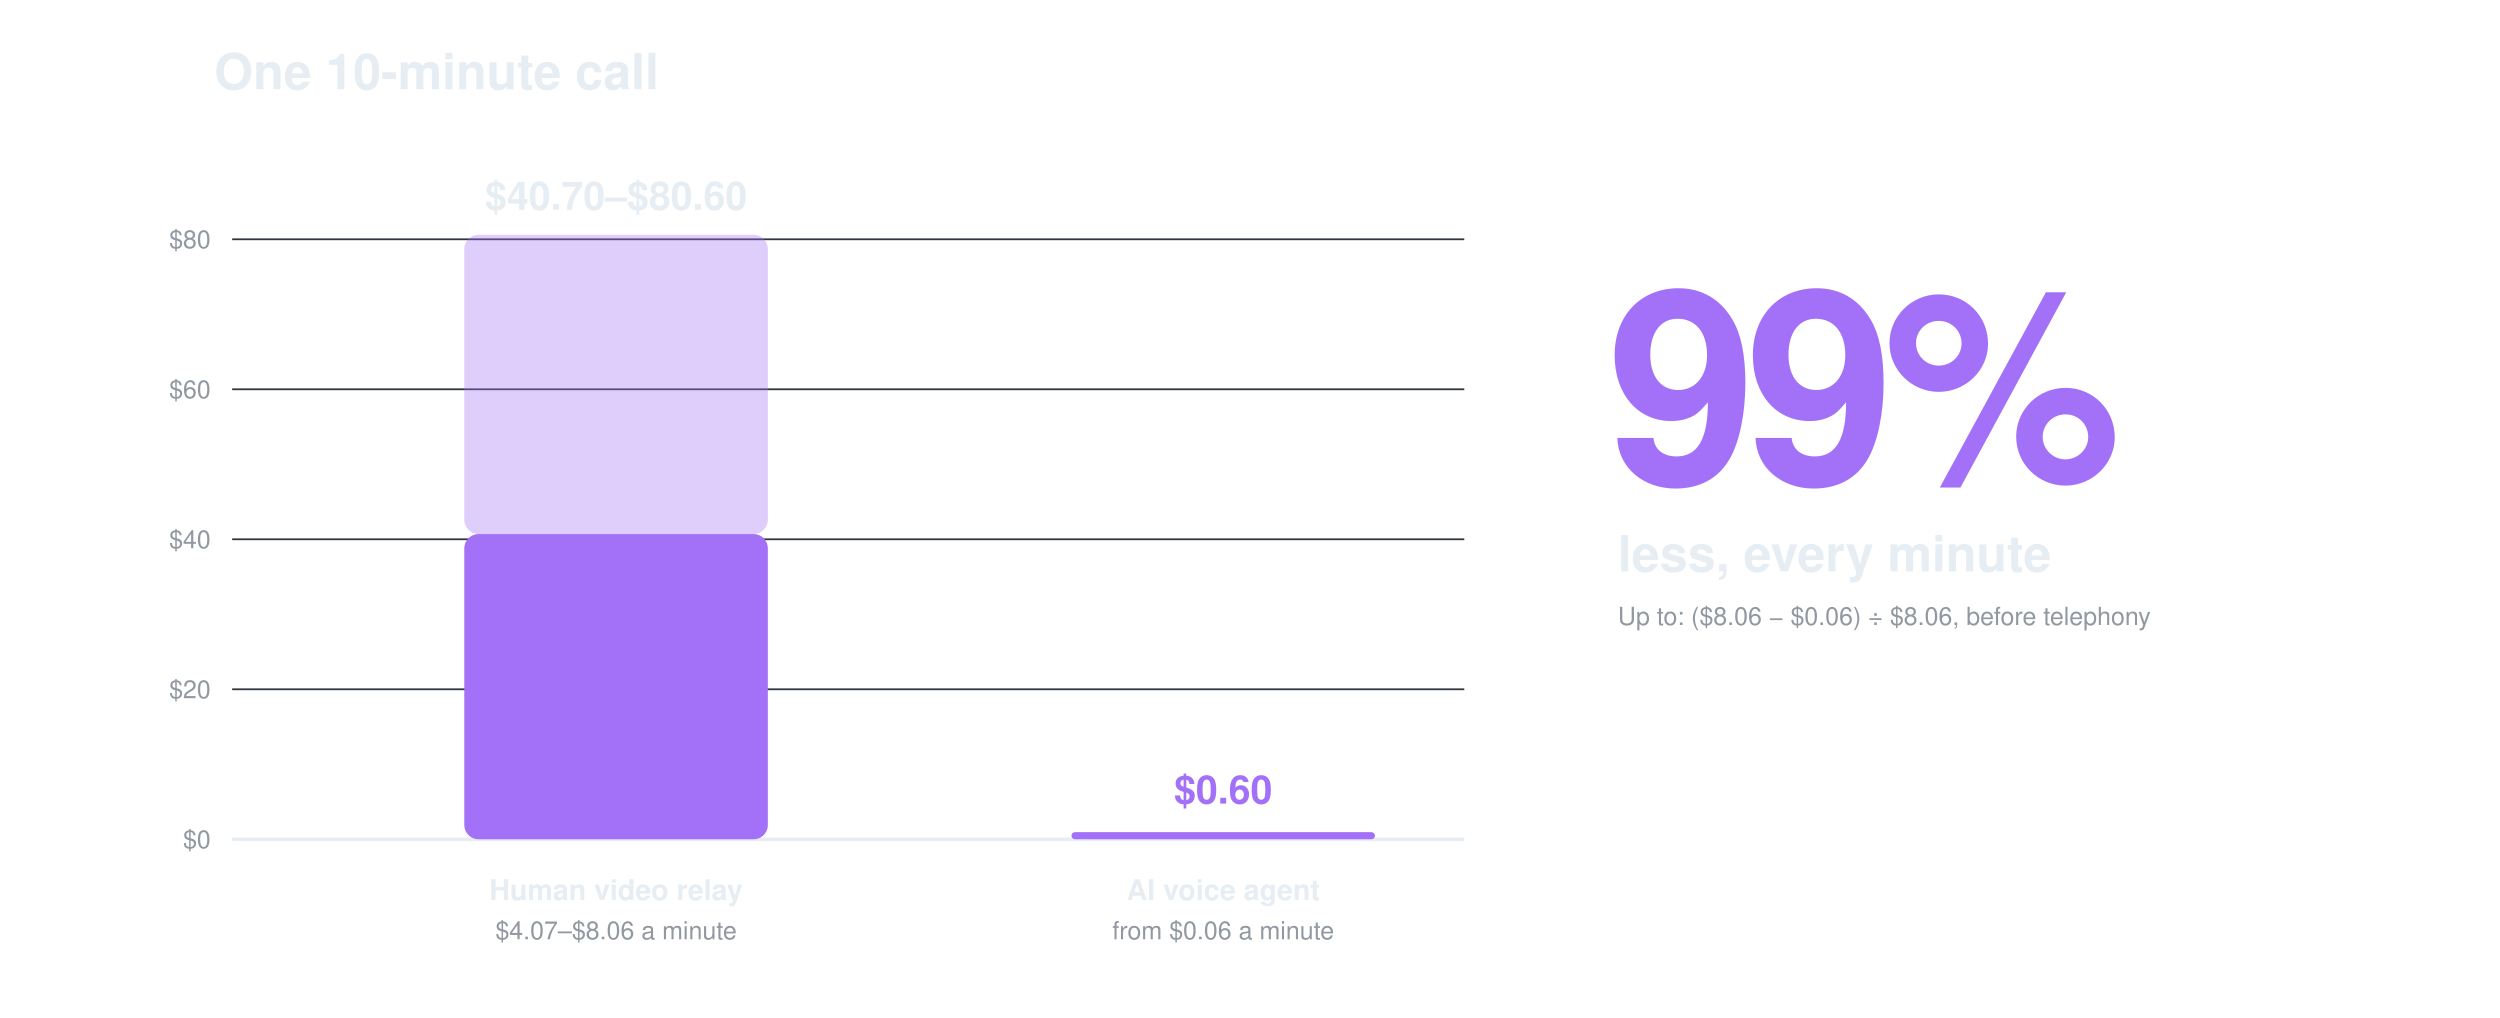
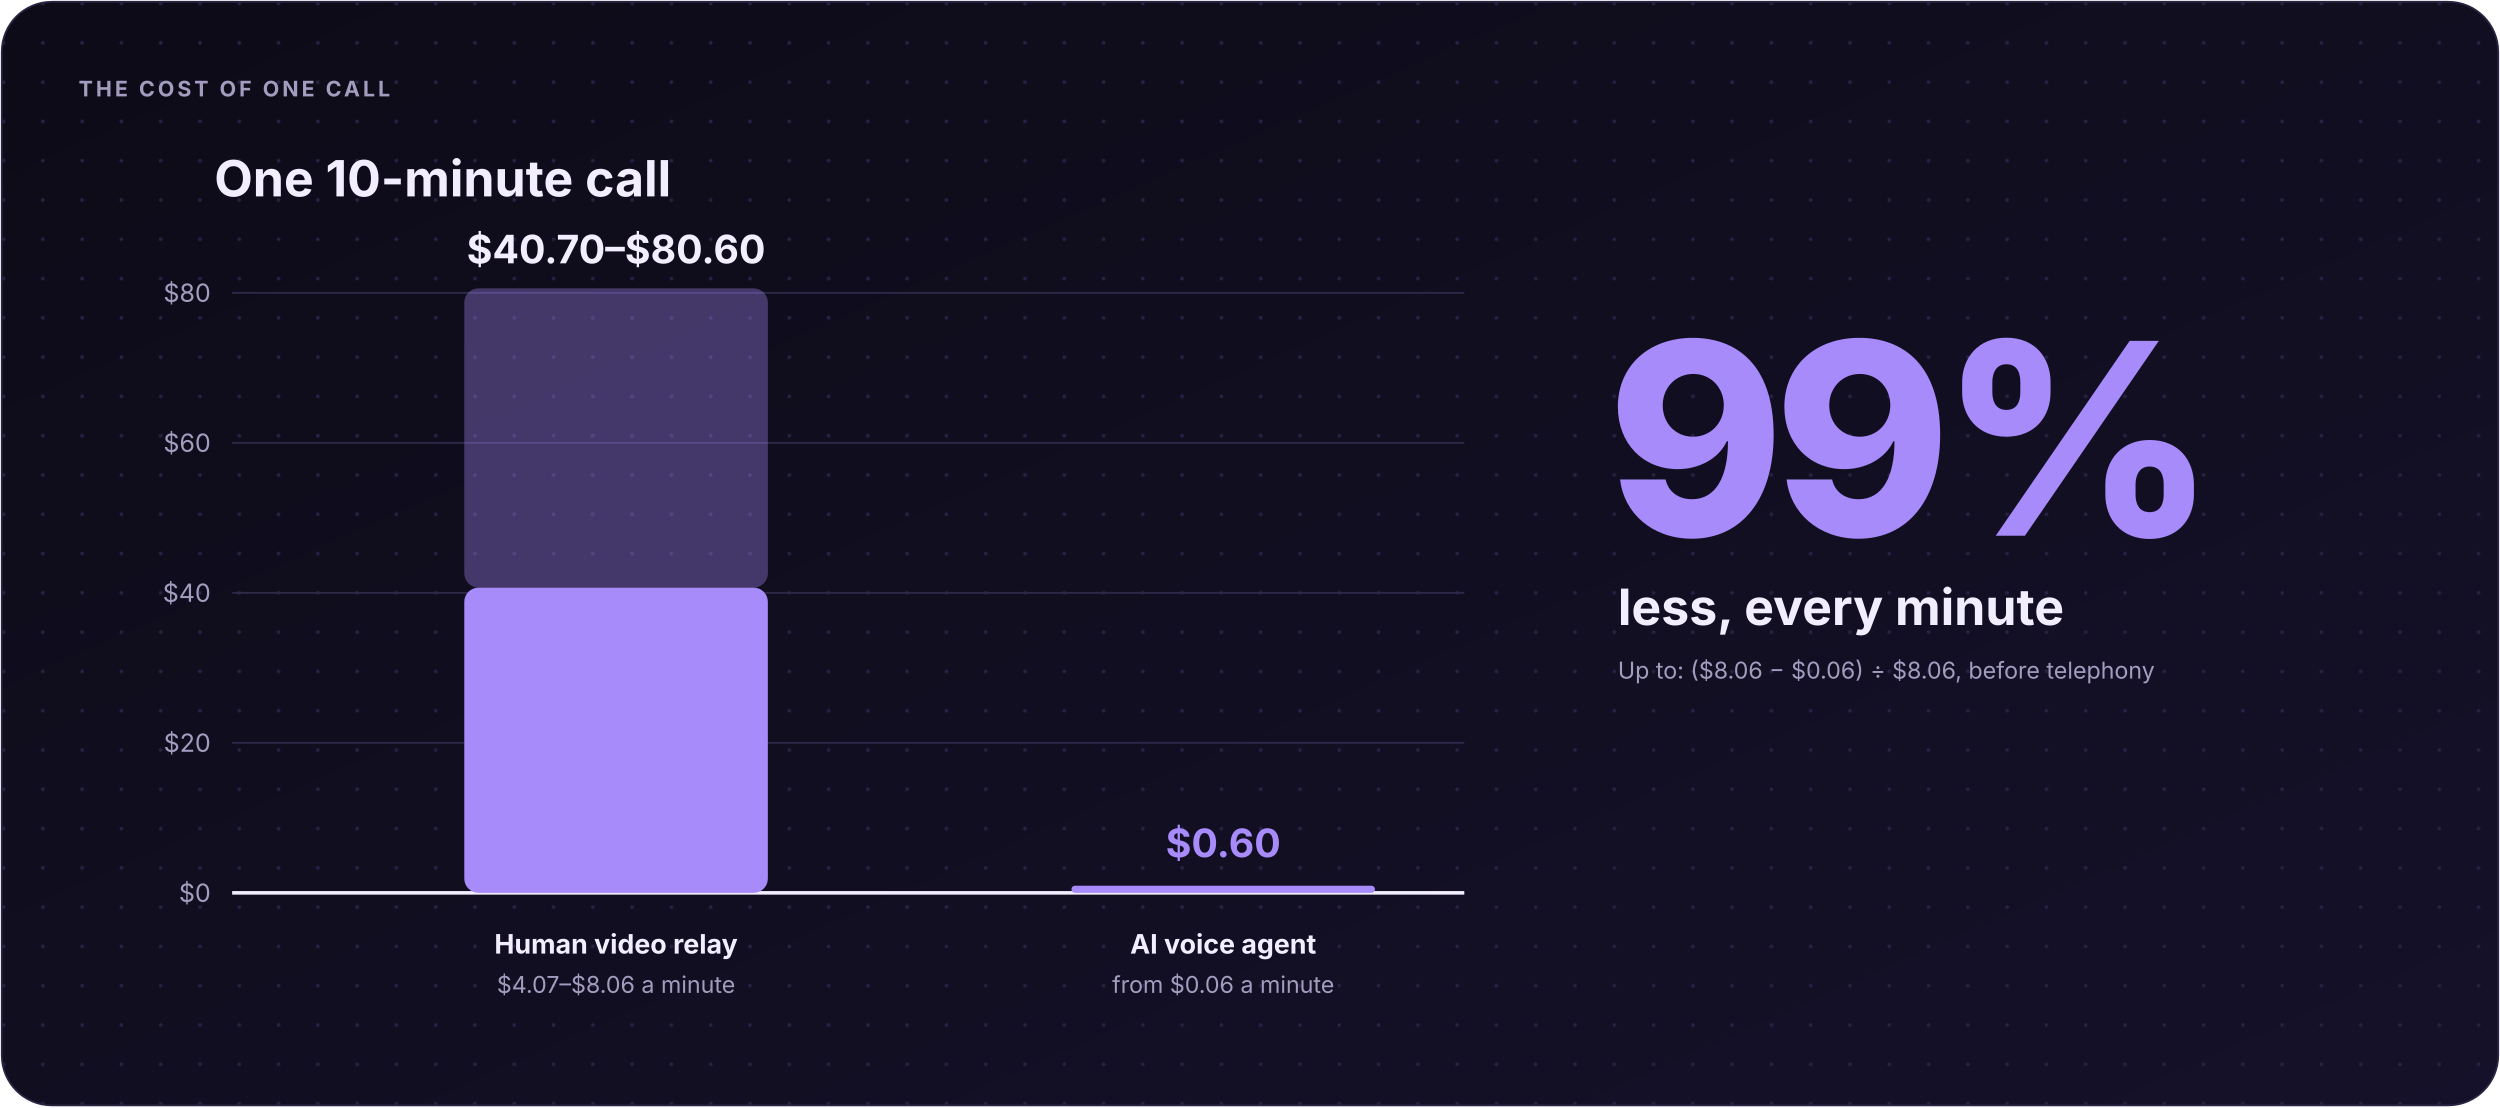
- <svg xmlns="http://www.w3.org/2000/svg" width="1400" height="570" viewBox="0 0 1400 570" role="img">
-   <style>text{font-family:-apple-system, BlinkMacSystemFont, 'Segoe UI', Helvetica, Arial, sans-serif}.zone{font-size:13px;font-weight:700;letter-spacing:.12em;fill:#9198A1}.title{font-size:24px;font-weight:700;fill:#E6EDF3}.sub{font-size:14px;fill:#9198A1}.row{font-size:16px;fill:#E6EDF3}.chip{font-size:12.5px;font-weight:600;fill:#9198A1}.lab{font-size:12.5px;font-weight:700;fill:#9198A1}@keyframes grow{0%{transform:scaleY(0)}14%{transform:scaleY(1)}94%{transform:scaleY(1);opacity:1}100%{transform:scaleY(1);opacity:0}}.g1{transform-box:fill-box;transform-origin:bottom;animation:grow 10.0s cubic-bezier(.2,.8,.2,1) infinite}@keyframes grow2{0%,12%{transform:scaleY(0)}26%{transform:scaleY(1)}94%{transform:scaleY(1);opacity:1}100%{transform:scaleY(1);opacity:0}}.g2{transform-box:fill-box;transform-origin:bottom;animation:grow2 10.0s cubic-bezier(.2,.8,.2,1) infinite}@keyframes show{0%,28%{opacity:0}34%,94%{opacity:1}100%{opacity:0}}.show{animation:show 10.0s ease-out infinite}.big{font-size:150px;font-weight:800;fill:#A371F7;letter-spacing:-6px}.val{font-size:22px;font-weight:700;fill:#E6EDF3}.axis{font-size:14px;fill:#9198A1}.h2{font-size:28px;font-weight:700;fill:#E6EDF3}</style>
-   <text class="h2" x="120" y="50">One 10-minute call</text>
-   <line x1="130" y1="470.0" x2="820" y2="470.0" stroke="#E6EDF3" stroke-width="2" />
-   <text class="axis" x="118" y="475.0" text-anchor="end">$0</text>
-   <line x1="130" y1="386.0" x2="820" y2="386.0" stroke="#30363D" stroke-width="1" />
-   <text class="axis" x="118" y="391.0" text-anchor="end">$20</text>
-   <line x1="130" y1="302.0" x2="820" y2="302.0" stroke="#30363D" stroke-width="1" />
-   <text class="axis" x="118" y="307.0" text-anchor="end">$40</text>
-   <line x1="130" y1="218.0" x2="820" y2="218.0" stroke="#30363D" stroke-width="1" />
-   <text class="axis" x="118" y="223.0" text-anchor="end">$60</text>
-   <line x1="130" y1="134.0" x2="820" y2="134.0" stroke="#30363D" stroke-width="1" />
-   <text class="axis" x="118" y="139.0" text-anchor="end">$80</text>
-   <rect class="g1" x="260" y="299.06" width="170" height="170.94" rx="8" fill="#A371F7" />
-   <rect class="g2" x="260" y="131.48" width="170" height="167.58" rx="8" fill="#A371F7" fill-opacity=".35" />
-   <rect class="g1" x="600" y="466" width="170" height="4" rx="2" fill="#A371F7" />
-   <text class="val show" x="345.0" y="117.48" text-anchor="middle">$40.70–$80.60</text>
-   <text class="val show" x="685.0" y="450" text-anchor="middle" style="fill:#A371F7">$0.60</text>
-   <text class="row" x="345.0" y="504" text-anchor="middle" style="font-weight:700">Human video relay</text>
-   <text class="sub" x="345.0" y="526" text-anchor="middle">$4.07–$8.06 a minute</text>
-   <text class="row" x="685.0" y="504" text-anchor="middle" style="font-weight:700">AI voice agent</text>
-   <text class="sub" x="685.0" y="526" text-anchor="middle">from $0.06 a minute</text>
+ <svg xmlns="http://www.w3.org/2000/svg" width="1400" height="620" viewBox="0 0 1400 620" role="img">
+   <style>text{font-family:-apple-system, BlinkMacSystemFont, 'Segoe UI', Inter, Helvetica, Arial, sans-serif}.t1{font-size:19px;font-weight:700;fill:#F2EEFF}.t2{font-size:15px;font-weight:650;fill:#F2EEFF}.s{font-size:13px;fill:#A39CBF}.eye{font-size:12px;font-weight:700;letter-spacing:.14em;fill:#A39CBF}@keyframes breathe{0%,100%{transform:scaleY(1)}50%{transform:scaleY(.7)}}.breathe{transform-box:fill-box;transform-origin:center;animation:breathe 1.6s cubic-bezier(.77,0,.175,1) infinite}@keyframes grow{0%{transform:scaleY(0.02)}14%{transform:scaleY(1)}94%{transform:scaleY(1);opacity:1}100%{transform:scaleY(1);opacity:0}}.g1{transform-box:fill-box;transform-origin:bottom;animation:grow 10.0s cubic-bezier(.23,1,.32,1) infinite}@keyframes grow2{0%,12%{transform:scaleY(0.02)}26%{transform:scaleY(1)}94%{transform:scaleY(1);opacity:1}100%{transform:scaleY(1);opacity:0}}.g2{transform-box:fill-box;transform-origin:bottom;animation:grow2 10.0s cubic-bezier(.23,1,.32,1) infinite}@keyframes show{0%,28%{opacity:0}34%,94%{opacity:1}100%{opacity:0}}.show{animation:show 10.0s cubic-bezier(.23,1,.32,1) infinite}.big{font-size:150px;font-weight:800;fill:#A78BFA;letter-spacing:-6px}.val{font-size:22px;font-weight:700;fill:#F2EEFF}.axis{font-size:14px;fill:#A39CBF}.h2{font-size:28px;font-weight:700;fill:#F2EEFF}@media (prefers-reduced-motion:reduce){.g1,.g2,.show{animation:none;opacity:1;transform:none}}@media (prefers-reduced-motion:reduce){.mv{display:none}.breathe{animation:none}}</style>
+   <defs>
+     <linearGradient id="bg" x1="0" y1="0" x2="1" y2="1">
+       <stop offset="0" stop-color="#0D0B17" />
+       <stop offset="1" stop-color="#15112A" />
+     </linearGradient>
+     <pattern id="dots" width="22" height="22" patternUnits="userSpaceOnUse">
+       <circle cx="2" cy="2" r="1.1" fill="#262040" />
+     </pattern>
+     <linearGradient id="mark" x1="0" y1="0" x2="1" y2="1">
+       <stop offset="0" stop-color="#B07BFF" />
+       <stop offset=".55" stop-color="#8B3DFF" />
+       <stop offset="1" stop-color="#5B16D6" />
+     </linearGradient>
+     <filter id="sh" x="-30%" y="-30%" width="160%" height="180%">
+       <feDropShadow dx="0" dy="8" stdDeviation="12" flood-color="#000000" flood-opacity="0.45" />
+     </filter>
+     <radialGradient id="halo">
+       <stop offset="0" stop-color="#A78BFA" stop-opacity=".35" />
+       <stop offset="1" stop-color="#A78BFA" stop-opacity="0" />
+     </radialGradient>
+   </defs>
+   <rect x="1" y="1" width="1398" height="618" rx="28" fill="url(#bg)" stroke="#2A2442" />
+   <rect x="1" y="1" width="1398" height="618" rx="28" fill="url(#dots)" />
+   <text class="eye" x="44" y="54">THE COST OF ONE CALL</text>
+   <text class="h2" x="120" y="110">One 10-minute call</text>
+   <line x1="130" y1="500.0" x2="820" y2="500.0" stroke="#F2EEFF" stroke-width="2" />
+   <text class="axis" x="118" y="505.0" text-anchor="end">$0</text>
+   <line x1="130" y1="416.0" x2="820" y2="416.0" stroke="#2E2849" stroke-width="1" />
+   <text class="axis" x="118" y="421.0" text-anchor="end">$20</text>
+   <line x1="130" y1="332.0" x2="820" y2="332.0" stroke="#2E2849" stroke-width="1" />
+   <text class="axis" x="118" y="337.0" text-anchor="end">$40</text>
+   <line x1="130" y1="248.0" x2="820" y2="248.0" stroke="#2E2849" stroke-width="1" />
+   <text class="axis" x="118" y="253.0" text-anchor="end">$60</text>
+   <line x1="130" y1="164.0" x2="820" y2="164.0" stroke="#2E2849" stroke-width="1" />
+   <text class="axis" x="118" y="169.0" text-anchor="end">$80</text>
+   <rect class="g1" x="260" y="329.06" width="170" height="170.94" rx="8" fill="#A78BFA" />
+   <rect class="g2" x="260" y="161.48" width="170" height="167.58" rx="8" fill="#A78BFA" fill-opacity=".35" />
+   <rect class="g1" x="600" y="496" width="170" height="4" rx="2" fill="#A78BFA" />
+   <text class="val show" x="345.0" y="147.48" text-anchor="middle">$40.70–$80.60</text>
+   <text class="val show" x="685.0" y="480" text-anchor="middle" style="fill:#A78BFA">$0.60</text>
+   <text class="t2" x="345.0" y="534" text-anchor="middle">Human video relay</text>
+   <text class="s" x="345.0" y="556" text-anchor="middle">$4.07–$8.06 a minute</text>
+   <text class="t2" x="685.0" y="534" text-anchor="middle">AI voice agent</text>
+   <text class="s" x="685.0" y="556" text-anchor="middle">from $0.06 a minute</text>
  <g class="show">
-     <text class="big" x="900" y="270">99%</text>
-     <text class="h2" x="906" y="320">less, every minute</text>
-     <text class="sub" x="906" y="350">Up to: ($8.06 − $0.06) ÷ $8.06, before telephony</text>
+     <text class="big" x="900" y="300">99%</text>
+     <text class="h2" x="906" y="350">less, every minute</text>
+     <text class="s" x="906" y="380">Up to: ($8.06 − $0.06) ÷ $8.06, before telephony</text>
  </g>
</svg>
